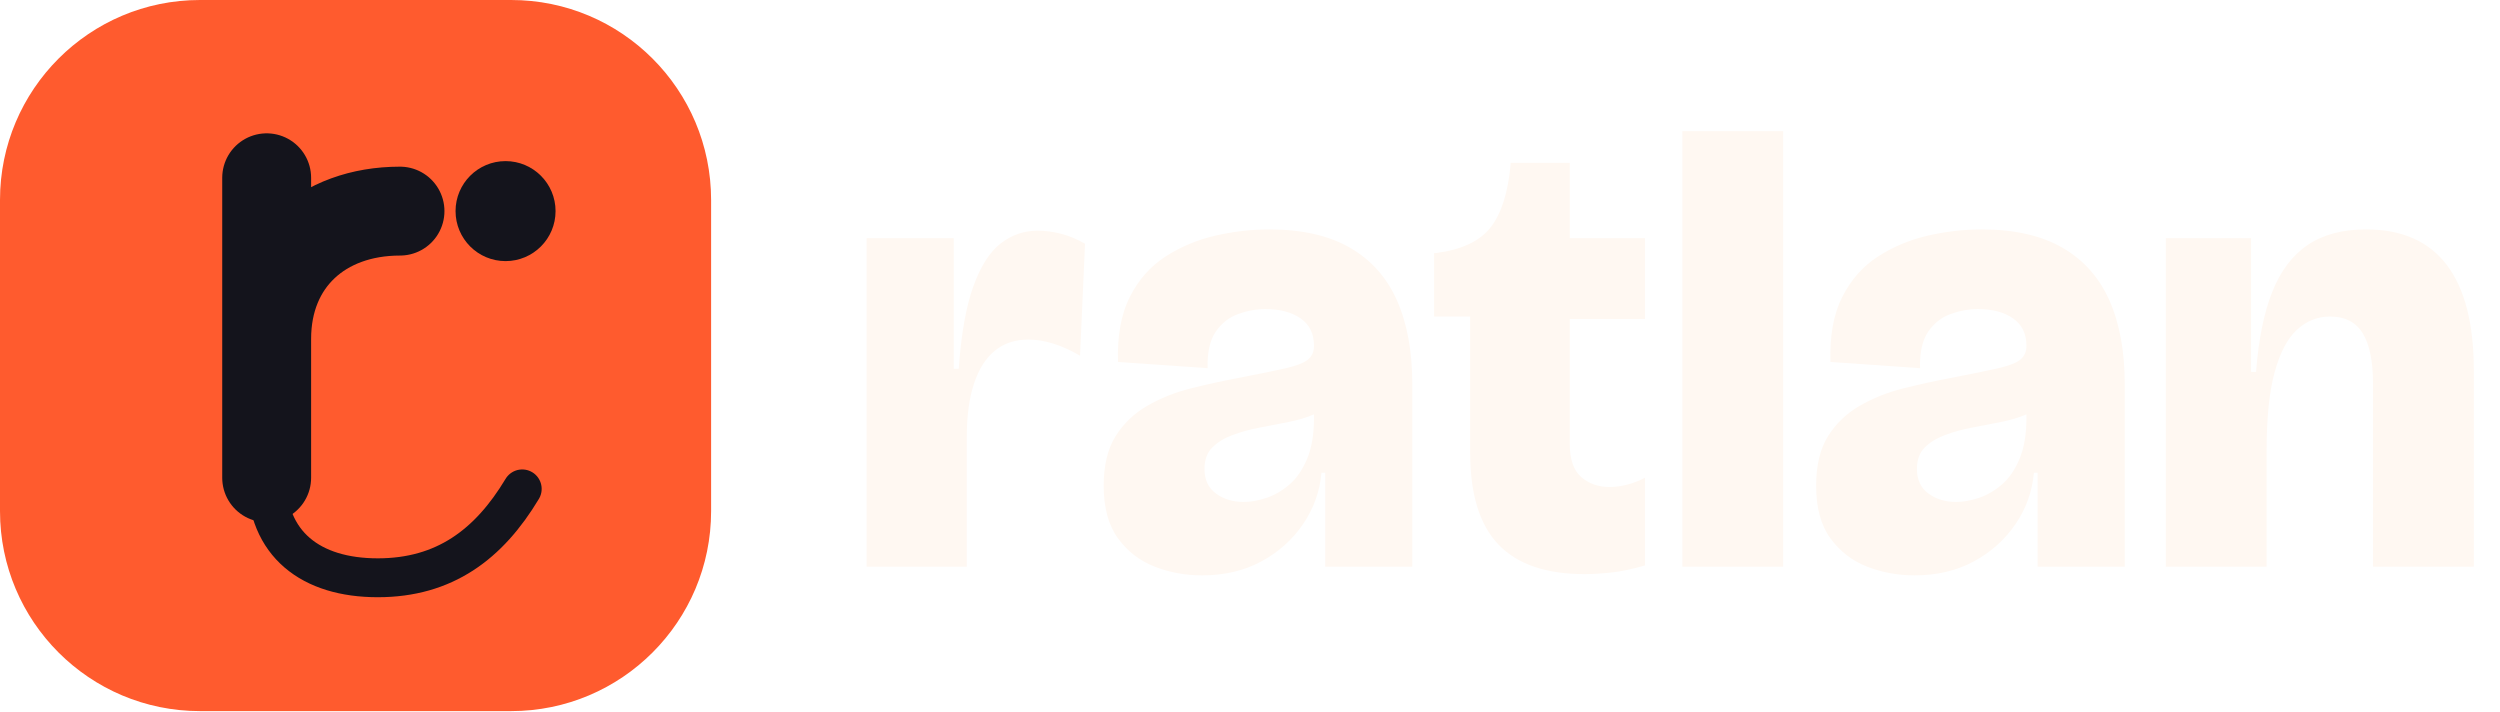
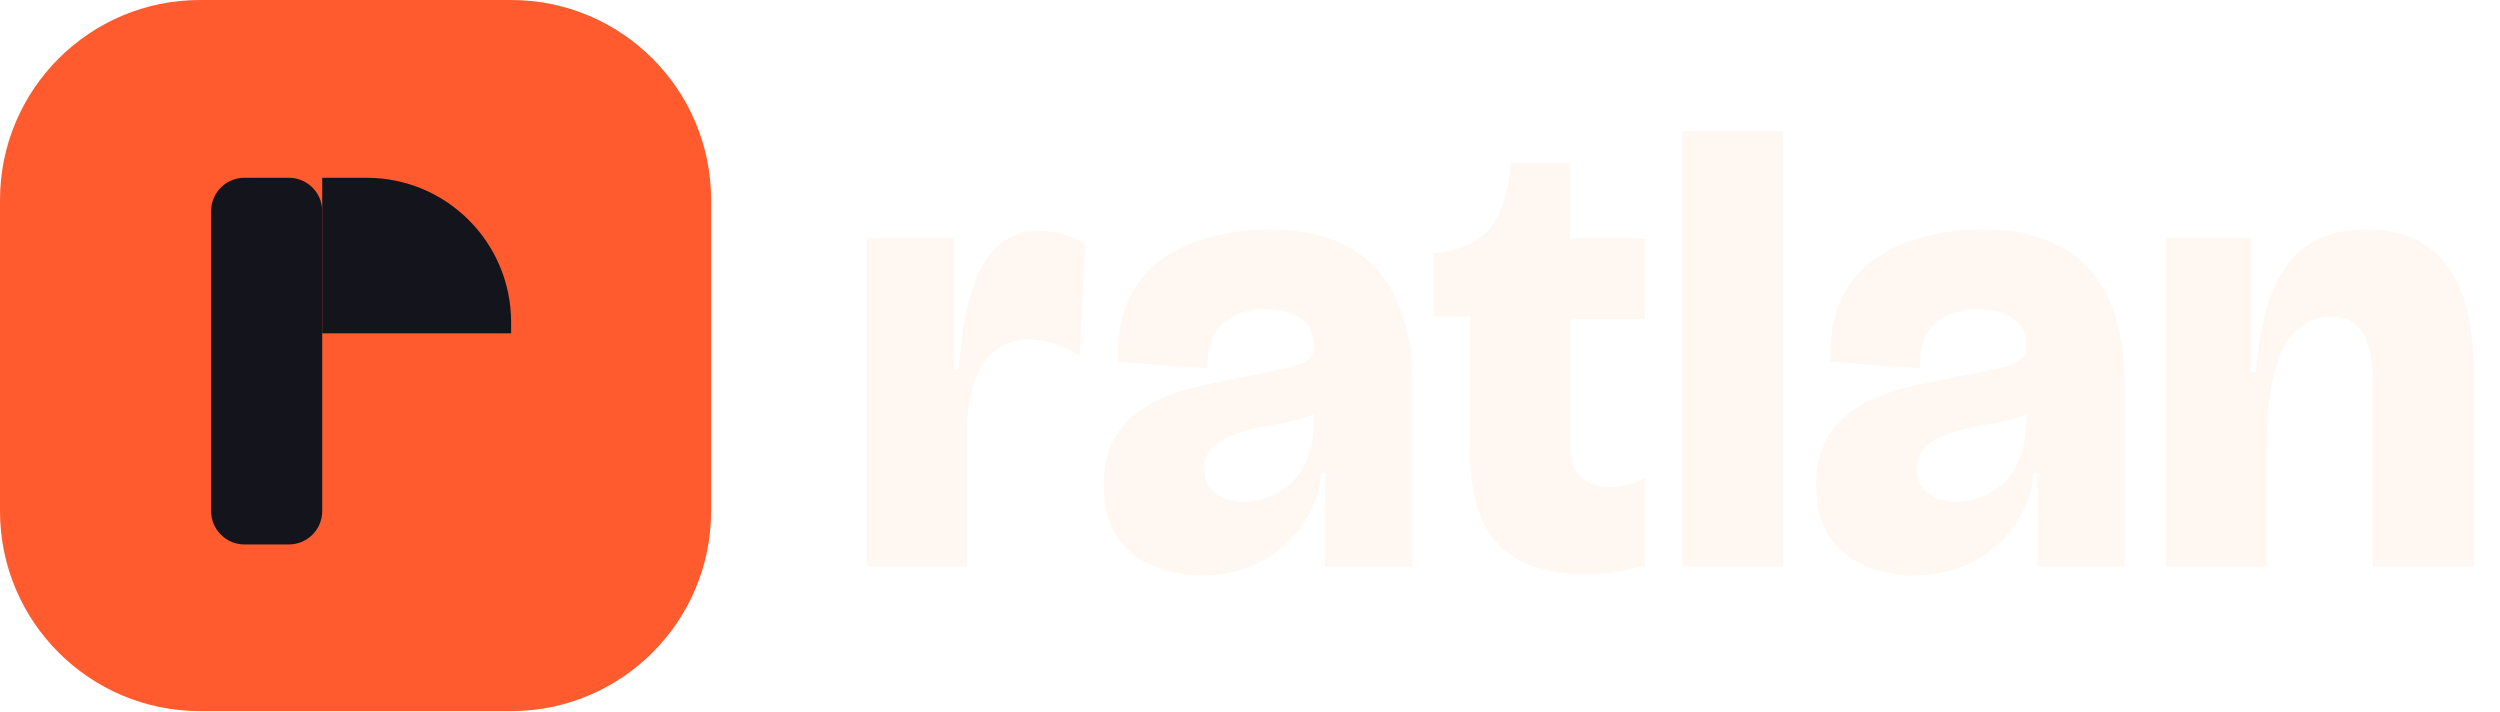
<svg xmlns="http://www.w3.org/2000/svg" viewBox="0 0 225 64" width="225" height="64" role="img" aria-label="Ratlan">
  <rect width="64" height="64" rx="18" fill="#FF5B2E" />
-   <g transform="translate(2 0)">
-     <path d="M22 16v27M22 30.5c0-7 5-11.5 12-11.5" fill="none" stroke="#14141C" stroke-width="8" stroke-linecap="round" />
-     <circle cx="43.5" cy="19" r="4.5" fill="#14141C" />
-     <path d="M22 43c0 6 4 9 10 9 6 0 10-3 13-8" fill="none" stroke="#14141C" stroke-width="3.5" stroke-linecap="round" />
-   </g>
+   <rect x="19" y="16" width="10" height="33" rx="3" fill="#14141C" />
+   <path d="M29 16h4a13 13 0 0 1 13 13v1H29z" fill="#14141C" />
  <path transform="translate(75.98 51) scale(0.56)" d="M19.70 0L3.60 0L3.60-28.70L3.60-52.80L17.60-52.80L17.60-31.80L18.40-31.80Q19-40.20 20.75-45.05Q22.50-49.90 25.15-51.95Q27.80-54 31.10-54L31.10-54Q32.90-54 34.85-53.50Q36.80-53 38.70-51.90L38.70-51.90L37.90-33.90Q35.70-35.20 33.60-35.85Q31.50-36.50 29.60-36.50L29.60-36.50Q26.40-36.50 24.20-34.70Q22-32.90 20.85-29.40Q19.70-25.90 19.70-20.90L19.70-20.90L19.70 0ZM57.50 1.40L57.50 1.40Q53.50 1.40 49.90 0Q46.30-1.40 44-4.55Q41.70-7.70 41.70-13L41.70-13Q41.70-17.90 43.60-20.95Q45.50-24 48.70-25.85Q51.90-27.70 55.70-28.65Q59.50-29.60 63.20-30.30L63.20-30.30Q68.40-31.30 71-31.90Q73.60-32.50 74.55-33.30Q75.50-34.10 75.50-35.50L75.50-35.50Q75.50-38.40 73.35-39.90Q71.20-41.40 67.70-41.40L67.70-41.40Q65.50-41.40 63.30-40.60Q61.10-39.80 59.70-37.75Q58.30-35.70 58.40-31.90L58.40-31.90L44-32.90Q43.80-39.20 45.90-43.35Q48-47.50 51.65-49.85Q55.30-52.20 59.65-53.20Q64-54.20 68.30-54.20L68.30-54.20Q76.20-54.20 81.30-51.25Q86.40-48.30 88.85-42.75Q91.30-37.20 91.30-29.30L91.30-29.30L91.30-19.90Q91.30-16.60 91.30-13.25Q91.30-9.90 91.30-6.60Q91.30-3.30 91.30 0L91.30 0L77.30 0Q77.30-3.60 77.30-7.30Q77.30-11 77.30-15.10L77.30-15.10L76.70-15.10Q76.30-10.60 73.75-6.85Q71.20-3.10 67.05-0.85Q62.90 1.40 57.50 1.40ZM64.20-10.40L64.20-10.40Q65.90-10.40 67.85-11.05Q69.80-11.70 71.55-13.20Q73.30-14.70 74.40-17.35Q75.50-20 75.50-23.90L75.50-23.90L75.50-26.30L78.20-26.60Q77.40-25.30 75.55-24.50Q73.70-23.70 71.40-23.25Q69.10-22.80 66.75-22.35Q64.40-21.90 62.40-21.15Q60.40-20.40 59.15-19.15Q57.90-17.90 57.90-15.70L57.90-15.70Q57.90-13.10 59.75-11.75Q61.60-10.40 64.20-10.40ZM119.00 1.20L119.00 1.20Q109.70 1.20 105.15-3.55Q100.60-8.30 100.60-18.30L100.60-18.30L100.60-40.20L94.80-40.20L94.80-50.40L95.10-50.40Q101.30-51.20 103.90-54.55Q106.50-57.90 107.10-64.70L107.10-64.70L107.10-64.90L116.60-64.90L116.60-52.80L128.70-52.80L128.70-39.80L116.60-39.80L116.60-19.80Q116.60-16 118.45-14.40Q120.30-12.80 123.00-12.80L123.00-12.80Q124.40-12.80 125.90-13.20Q127.40-13.60 128.70-14.30L128.70-14.30L128.70-0.20Q125.60 0.70 123.20 0.95Q120.80 1.20 119.00 1.20ZM150.90 0L134.70 0L134.70-70L150.90-70L150.90 0ZM172.00 1.40L172.00 1.40Q168.00 1.40 164.40 0Q160.80-1.40 158.50-4.55Q156.20-7.70 156.20-13L156.20-13Q156.20-17.90 158.10-20.95Q160.00-24 163.20-25.85Q166.40-27.70 170.20-28.65Q174.00-29.60 177.70-30.30L177.70-30.30Q182.90-31.30 185.50-31.90Q188.10-32.50 189.05-33.30Q190.00-34.10 190.00-35.50L190.00-35.50Q190.00-38.40 187.85-39.90Q185.70-41.40 182.20-41.40L182.20-41.40Q180.00-41.40 177.80-40.60Q175.60-39.80 174.20-37.75Q172.80-35.70 172.90-31.90L172.90-31.90L158.50-32.90Q158.30-39.20 160.40-43.35Q162.50-47.50 166.15-49.85Q169.80-52.20 174.15-53.20Q178.50-54.20 182.80-54.20L182.80-54.20Q190.70-54.20 195.80-51.25Q200.90-48.30 203.35-42.75Q205.80-37.20 205.80-29.30L205.80-29.30L205.80-19.90Q205.80-16.60 205.80-13.25Q205.80-9.90 205.80-6.60Q205.80-3.30 205.80 0L205.80 0L191.80 0Q191.80-3.60 191.80-7.30Q191.80-11 191.80-15.10L191.80-15.10L191.20-15.10Q190.80-10.60 188.25-6.85Q185.70-3.10 181.55-0.85Q177.40 1.40 172.00 1.40ZM178.70-10.40L178.70-10.40Q180.40-10.40 182.35-11.05Q184.30-11.70 186.05-13.20Q187.80-14.70 188.90-17.35Q190.00-20 190.00-23.90L190.00-23.90L190.00-26.30L192.70-26.60Q191.90-25.30 190.05-24.50Q188.20-23.70 185.90-23.25Q183.60-22.80 181.25-22.35Q178.90-21.90 176.90-21.15Q174.90-20.40 173.65-19.15Q172.40-17.90 172.40-15.70L172.40-15.70Q172.40-13.10 174.25-11.75Q176.10-10.40 178.70-10.40ZM228.60 0L212.40 0L212.40-29.90L212.40-52.80L226.10-52.80L226.10-31.30L226.90-31.30Q227.50-39.10 229.50-44.15Q231.50-49.20 235.20-51.70Q238.90-54.20 244.60-54.20L244.60-54.20Q253.20-54.20 257.55-48.50Q261.90-42.80 261.90-31.50L261.90-31.50L261.90 0L245.70 0L245.70-29.40Q245.70-34.80 244.05-37.50Q242.40-40.20 238.80-40.20L238.80-40.20Q235.80-40.20 233.50-38.10Q231.20-36 229.90-31.30Q228.60-26.60 228.60-18.70L228.60-18.70L228.60 0Z" fill="#FFF8F2" />
</svg>
